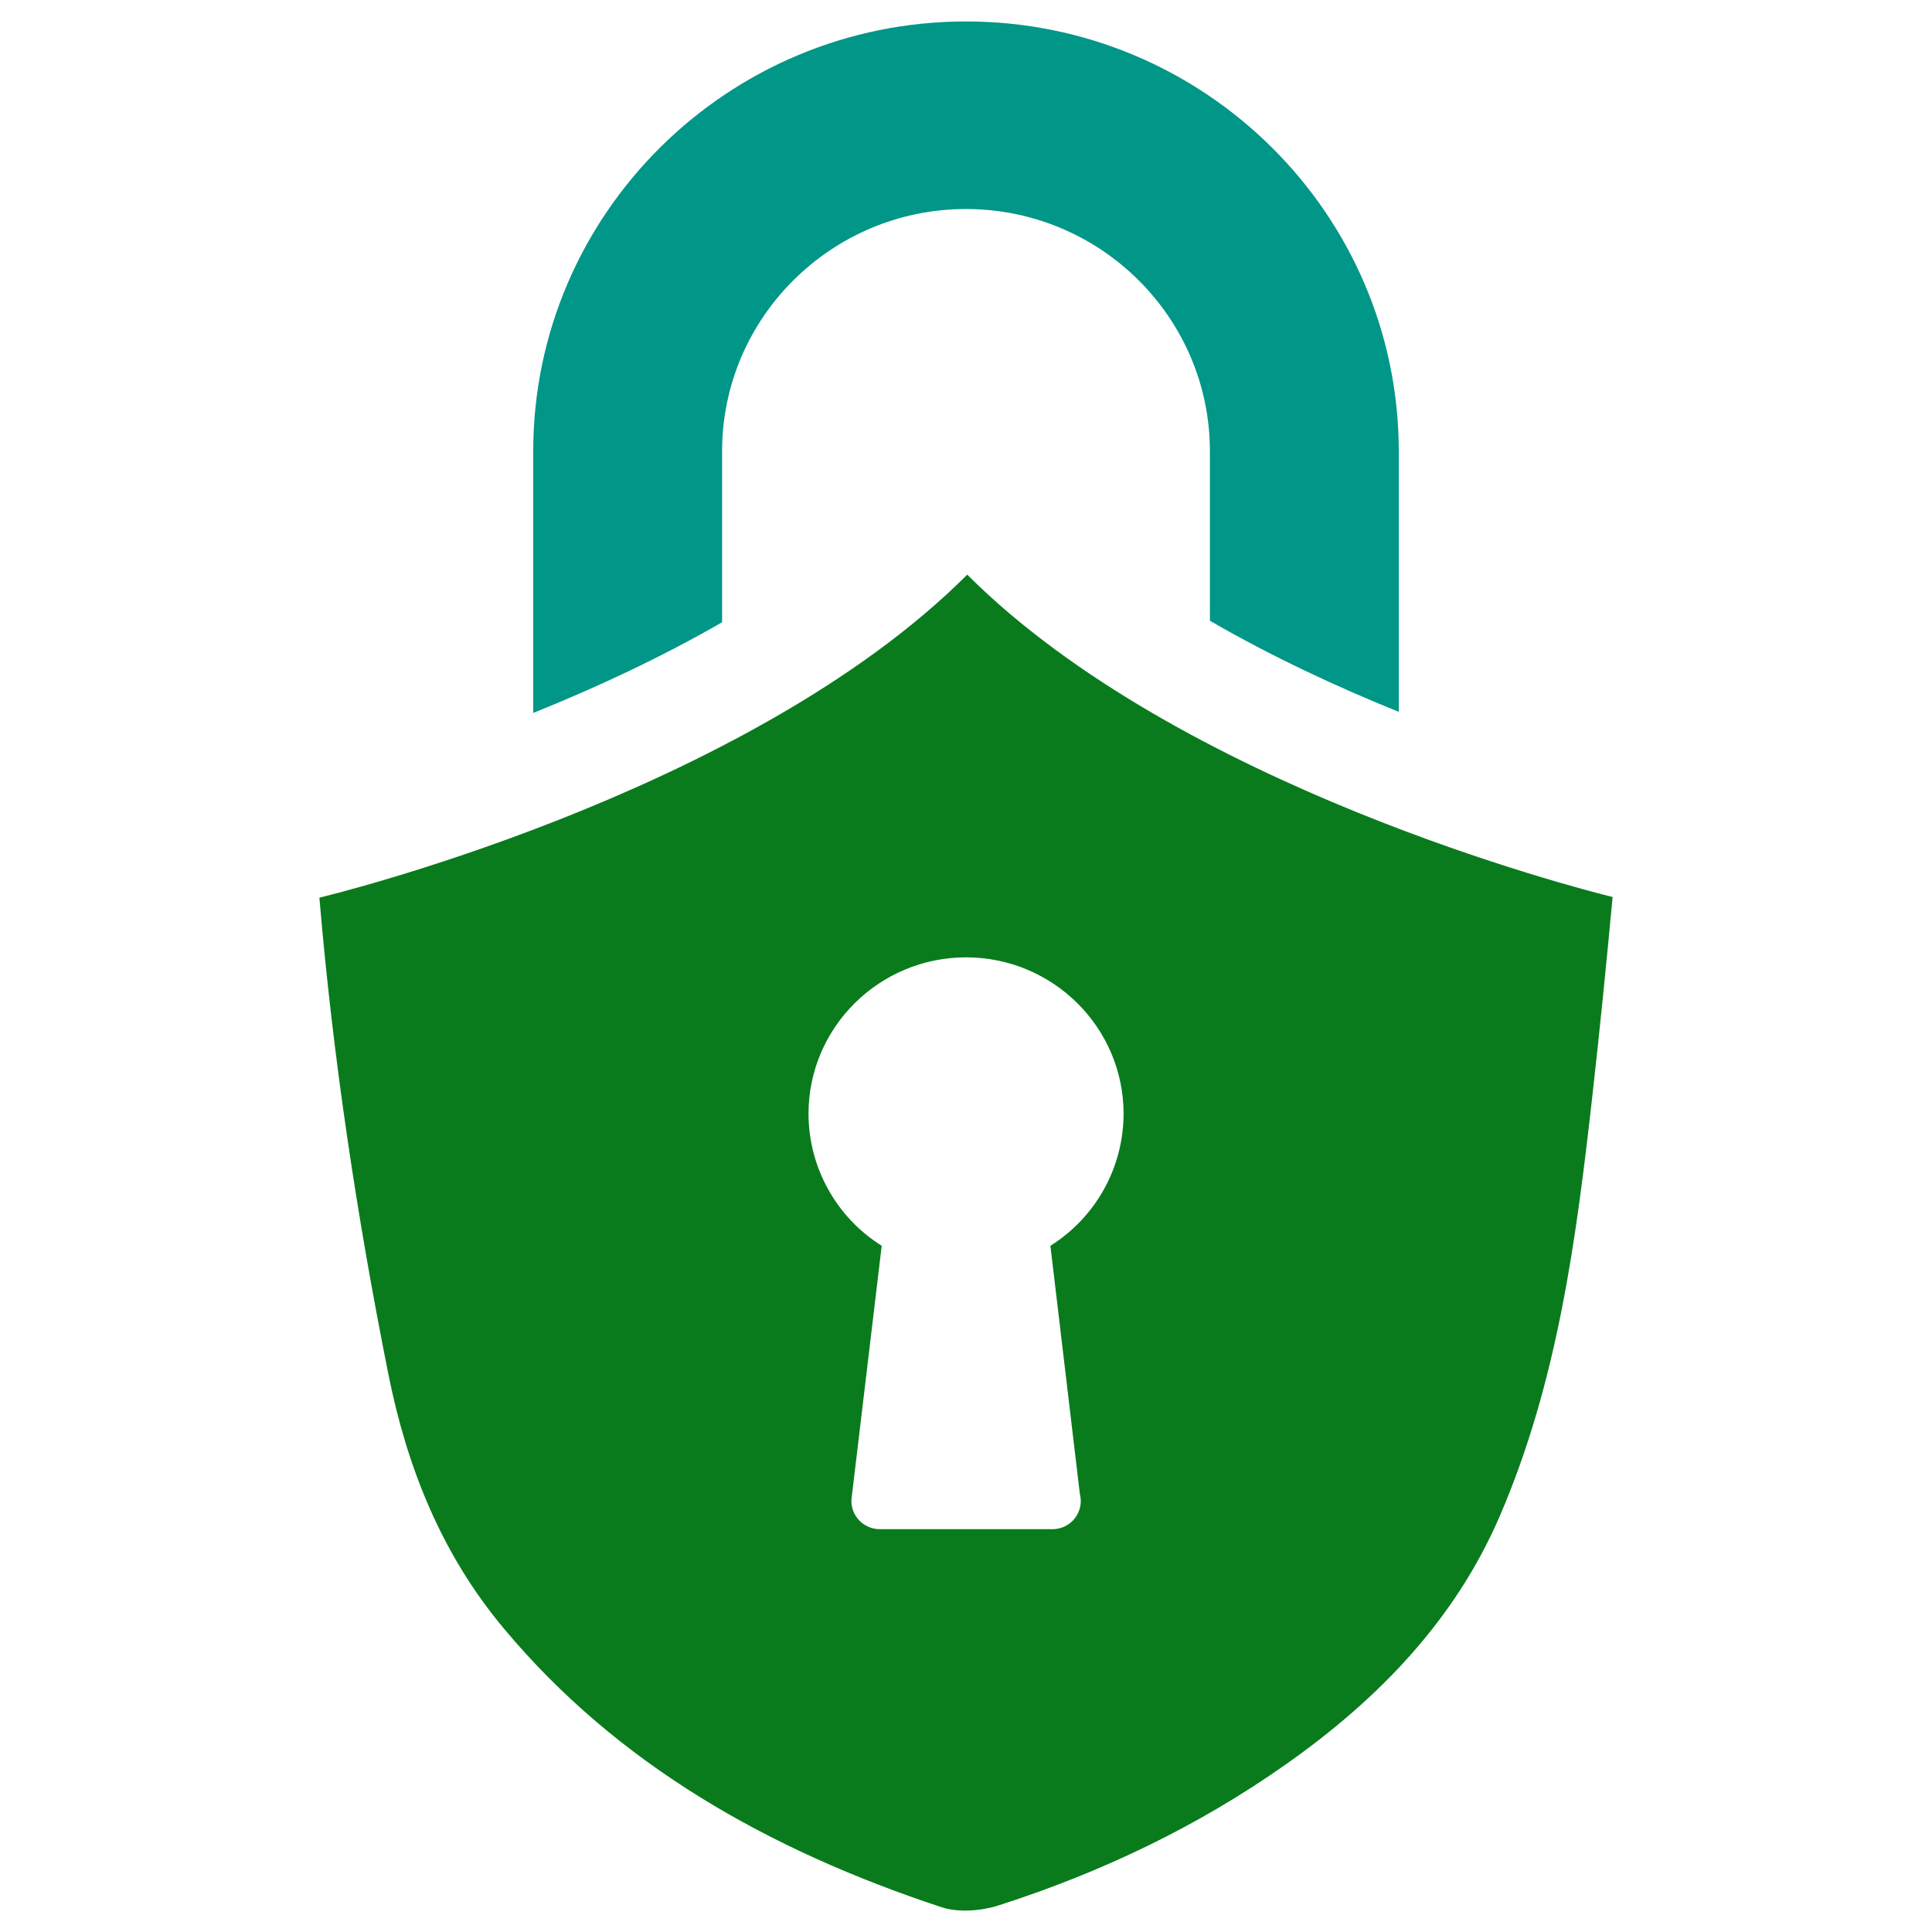
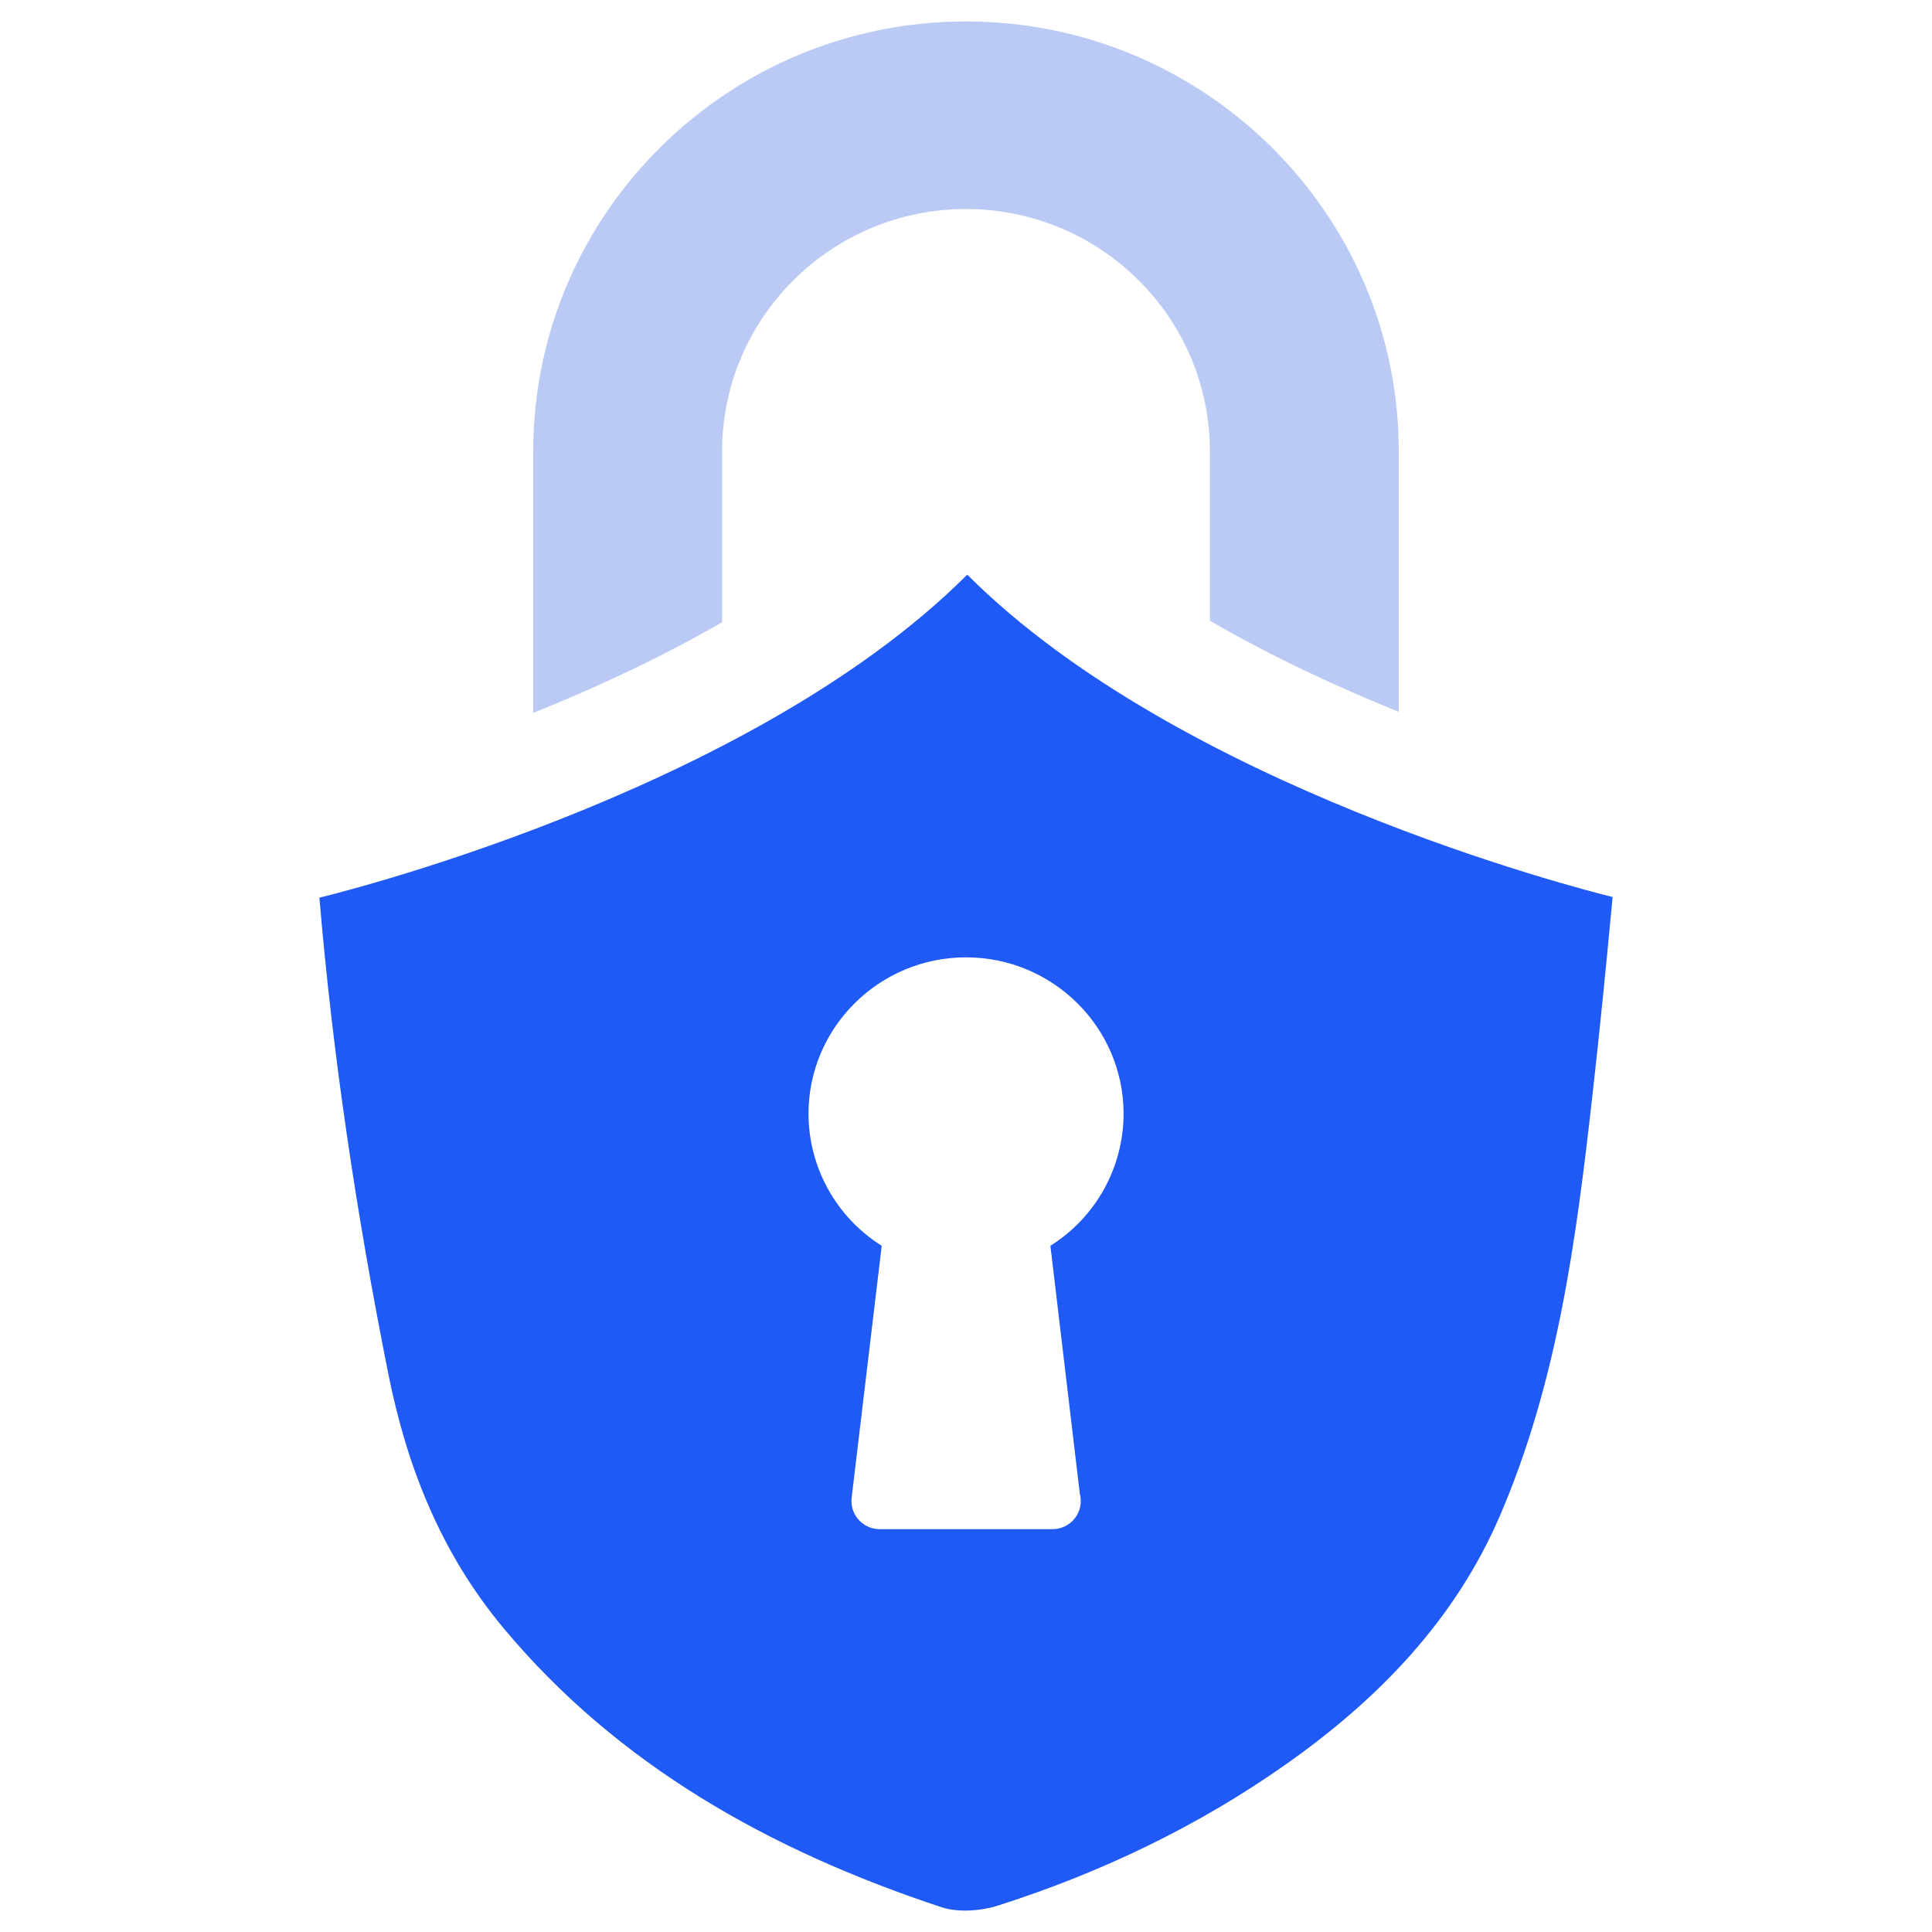
<svg xmlns="http://www.w3.org/2000/svg" width="48" height="48" viewBox="0 0 48 48">
  <g fill="none" fill-rule="nonzero">
    <path fill="none" d="M0 0h48v48H0z" />
-     <path fill="#097B1D" d="M24.031 14.277c-5.506 5.505-16.096 8.025-16.096 8.025.335 3.965.928 7.9 1.709 11.815.46 2.306 1.304 4.466 2.874 6.343 2.82 3.378 6.588 5.509 10.876 6.925.417.137.985.092 1.415-.046 2.57-.823 4.965-1.973 7.132-3.5 2.33-1.638 4.212-3.61 5.313-6.155 1.449-3.356 1.906-6.898 2.307-10.448.186-1.648.35-3.299.504-4.95-.868-.214-10.772-2.748-16.034-8.009zm2.795 22.826a.701.701 0 0 1-.677.889h-4.293a.706.706 0 0 1-.536-.248.695.695 0 0 1-.157-.567l.743-6.226a3.88 3.88 0 0 1-1.819-3.278c0-2.145 1.756-3.888 3.914-3.888 2.158 0 3.914 1.743 3.914 3.888a3.88 3.88 0 0 1-1.818 3.278l.73 6.152z" />
-     <path fill="#009688" d="M17.94 15.46v-4.247c0-3.32 2.719-6.02 6.06-6.02 3.342 0 6.06 2.7 6.06 6.02v4.209c1.548.898 3.18 1.653 4.692 2.264v-6.473c0-5.89-4.824-10.68-10.752-10.68-5.928 0-10.752 4.79-10.752 10.68v6.5c1.51-.608 3.142-1.359 4.692-2.253z" />
+     <path fill="#1F5AF6" d="M24.031 14.277c-5.506 5.505-16.096 8.025-16.096 8.025.335 3.965.928 7.9 1.709 11.815.46 2.306 1.304 4.466 2.874 6.343 2.82 3.378 6.588 5.509 10.876 6.925.417.137.985.092 1.415-.046 2.57-.823 4.965-1.973 7.132-3.5 2.33-1.638 4.212-3.61 5.313-6.155 1.449-3.356 1.906-6.898 2.307-10.448.186-1.648.35-3.299.504-4.95-.868-.214-10.772-2.748-16.034-8.009zm2.795 22.826a.701.701 0 0 1-.677.889h-4.293a.706.706 0 0 1-.536-.248.695.695 0 0 1-.157-.567l.743-6.226a3.88 3.88 0 0 1-1.819-3.278c0-2.145 1.756-3.888 3.914-3.888 2.158 0 3.914 1.743 3.914 3.888a3.88 3.88 0 0 1-1.818 3.278l.73 6.152z" />
+     <path fill="#BACAF4" d="M17.94 15.46v-4.247c0-3.32 2.719-6.02 6.06-6.02 3.342 0 6.06 2.7 6.06 6.02v4.209c1.548.898 3.18 1.653 4.692 2.264v-6.473c0-5.89-4.824-10.68-10.752-10.68-5.928 0-10.752 4.79-10.752 10.68v6.5c1.51-.608 3.142-1.359 4.692-2.253z" />
  </g>
</svg>
